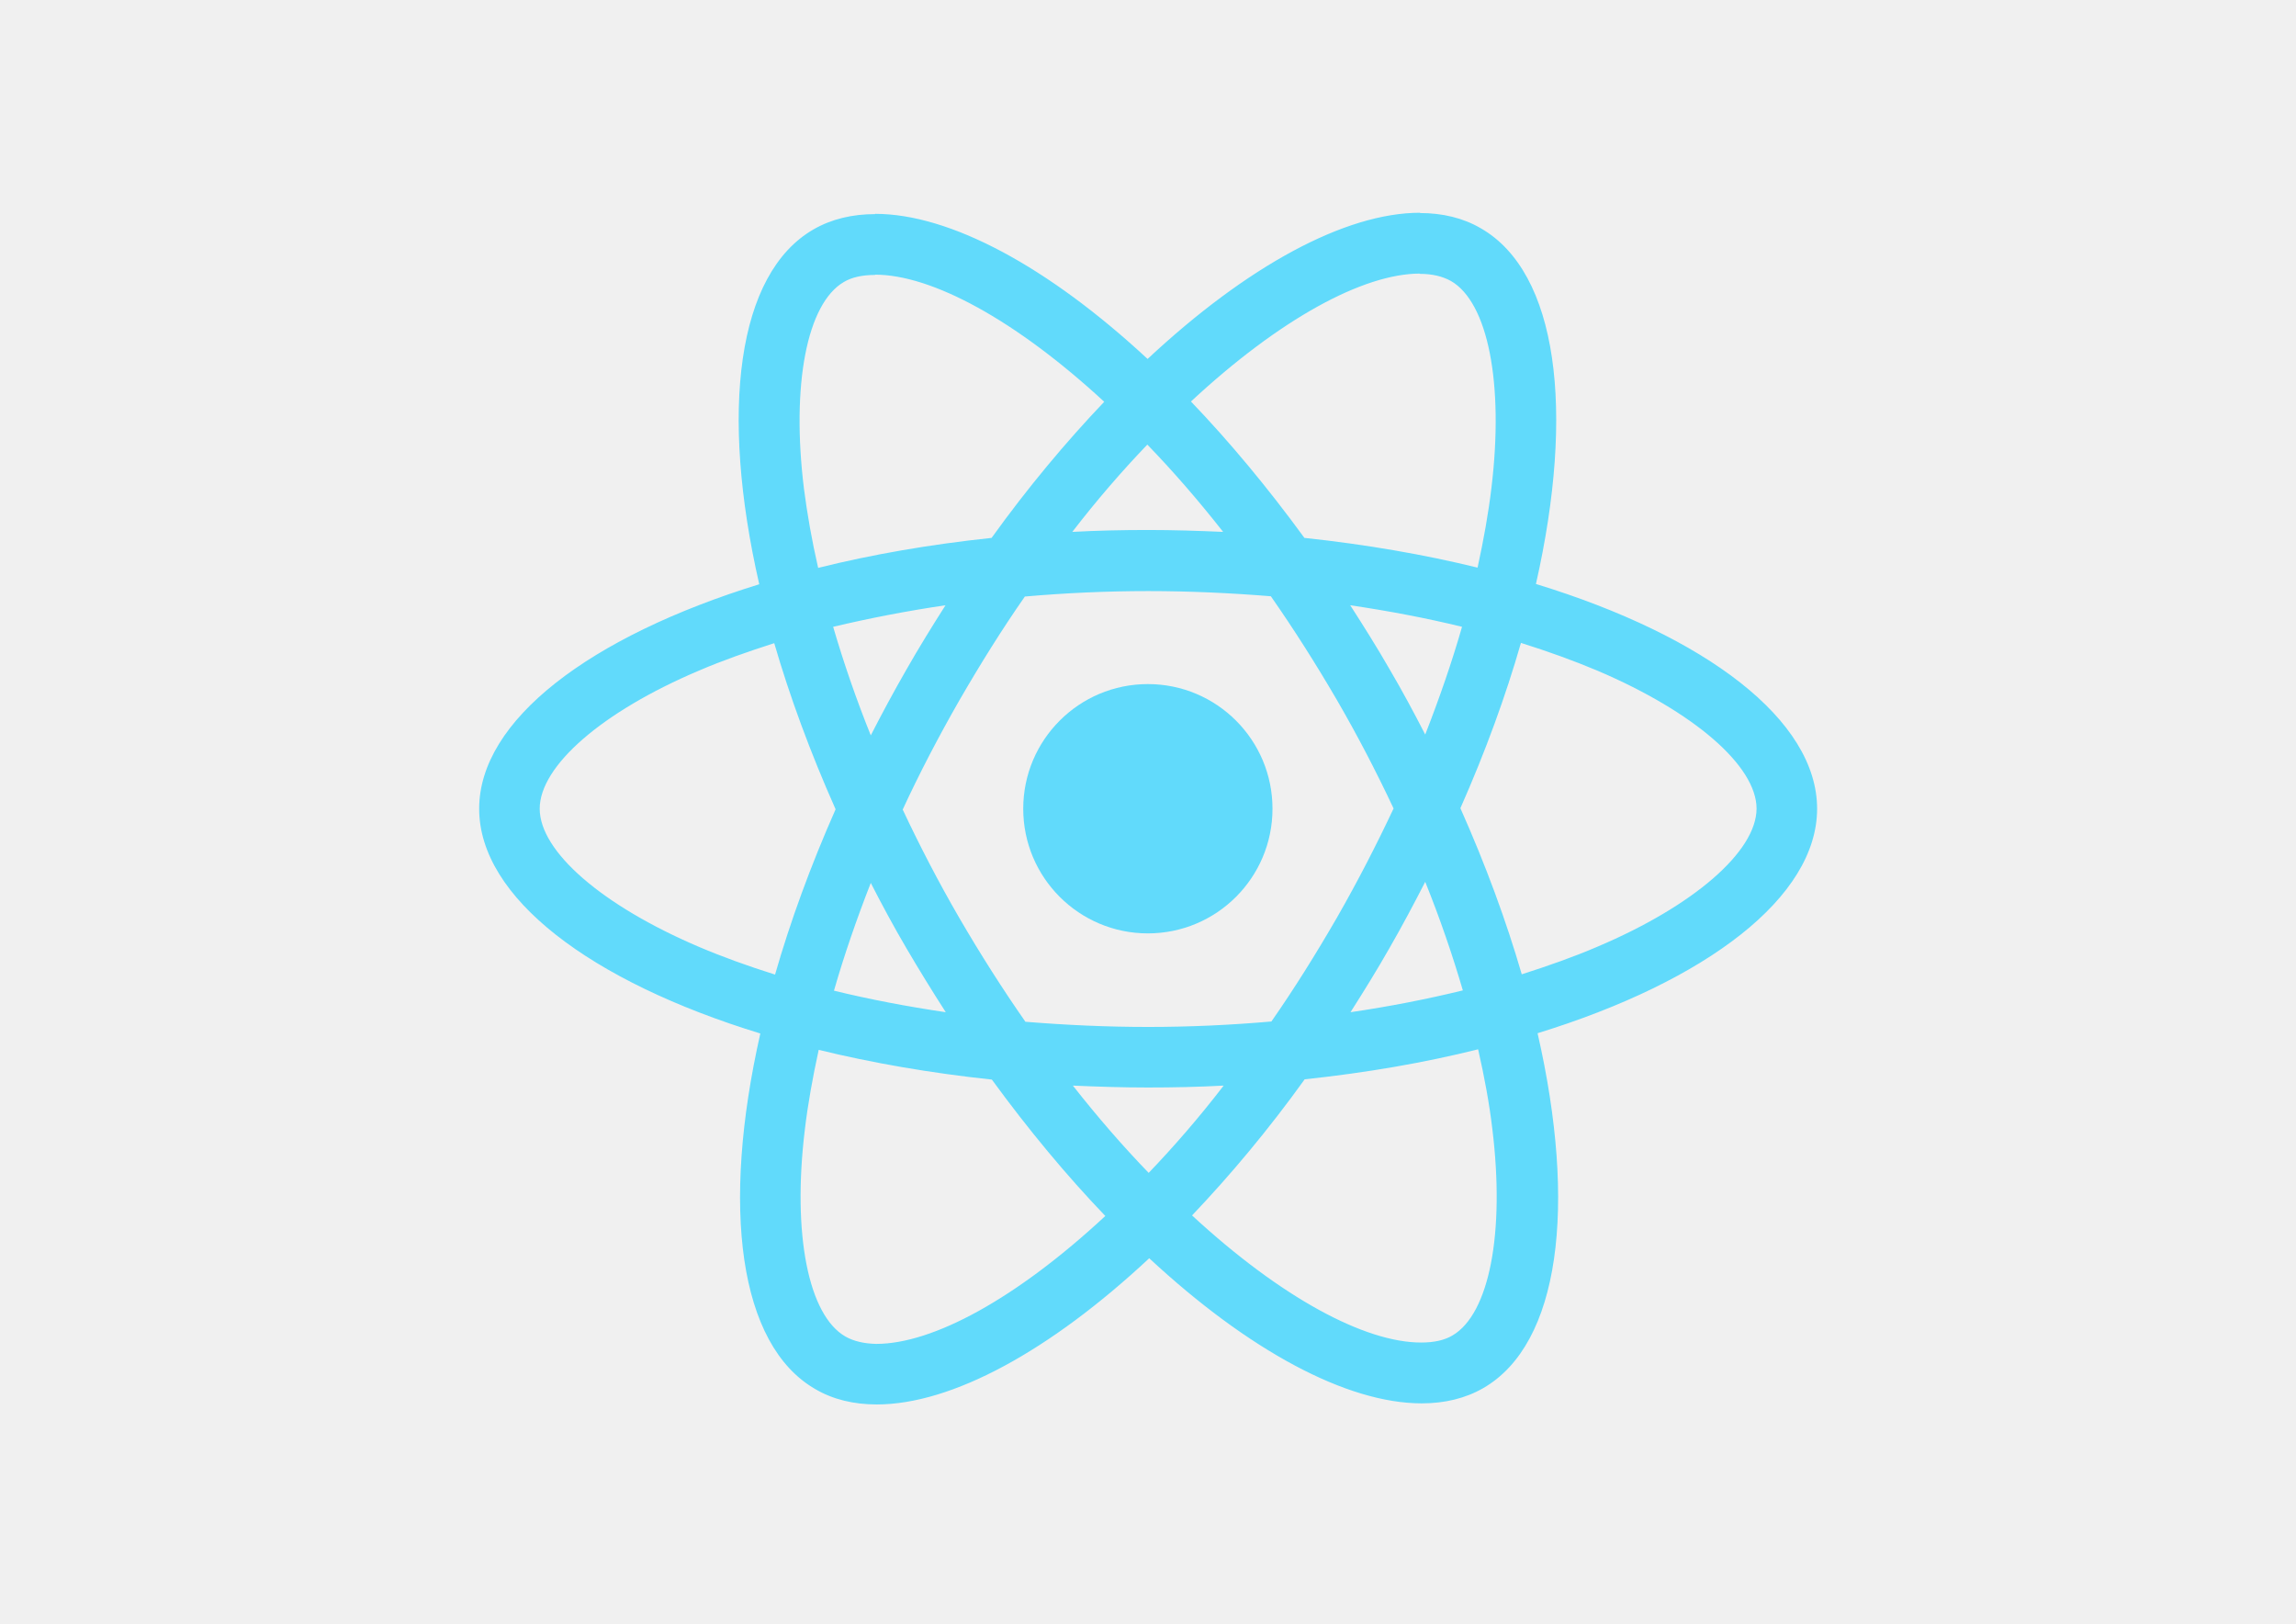
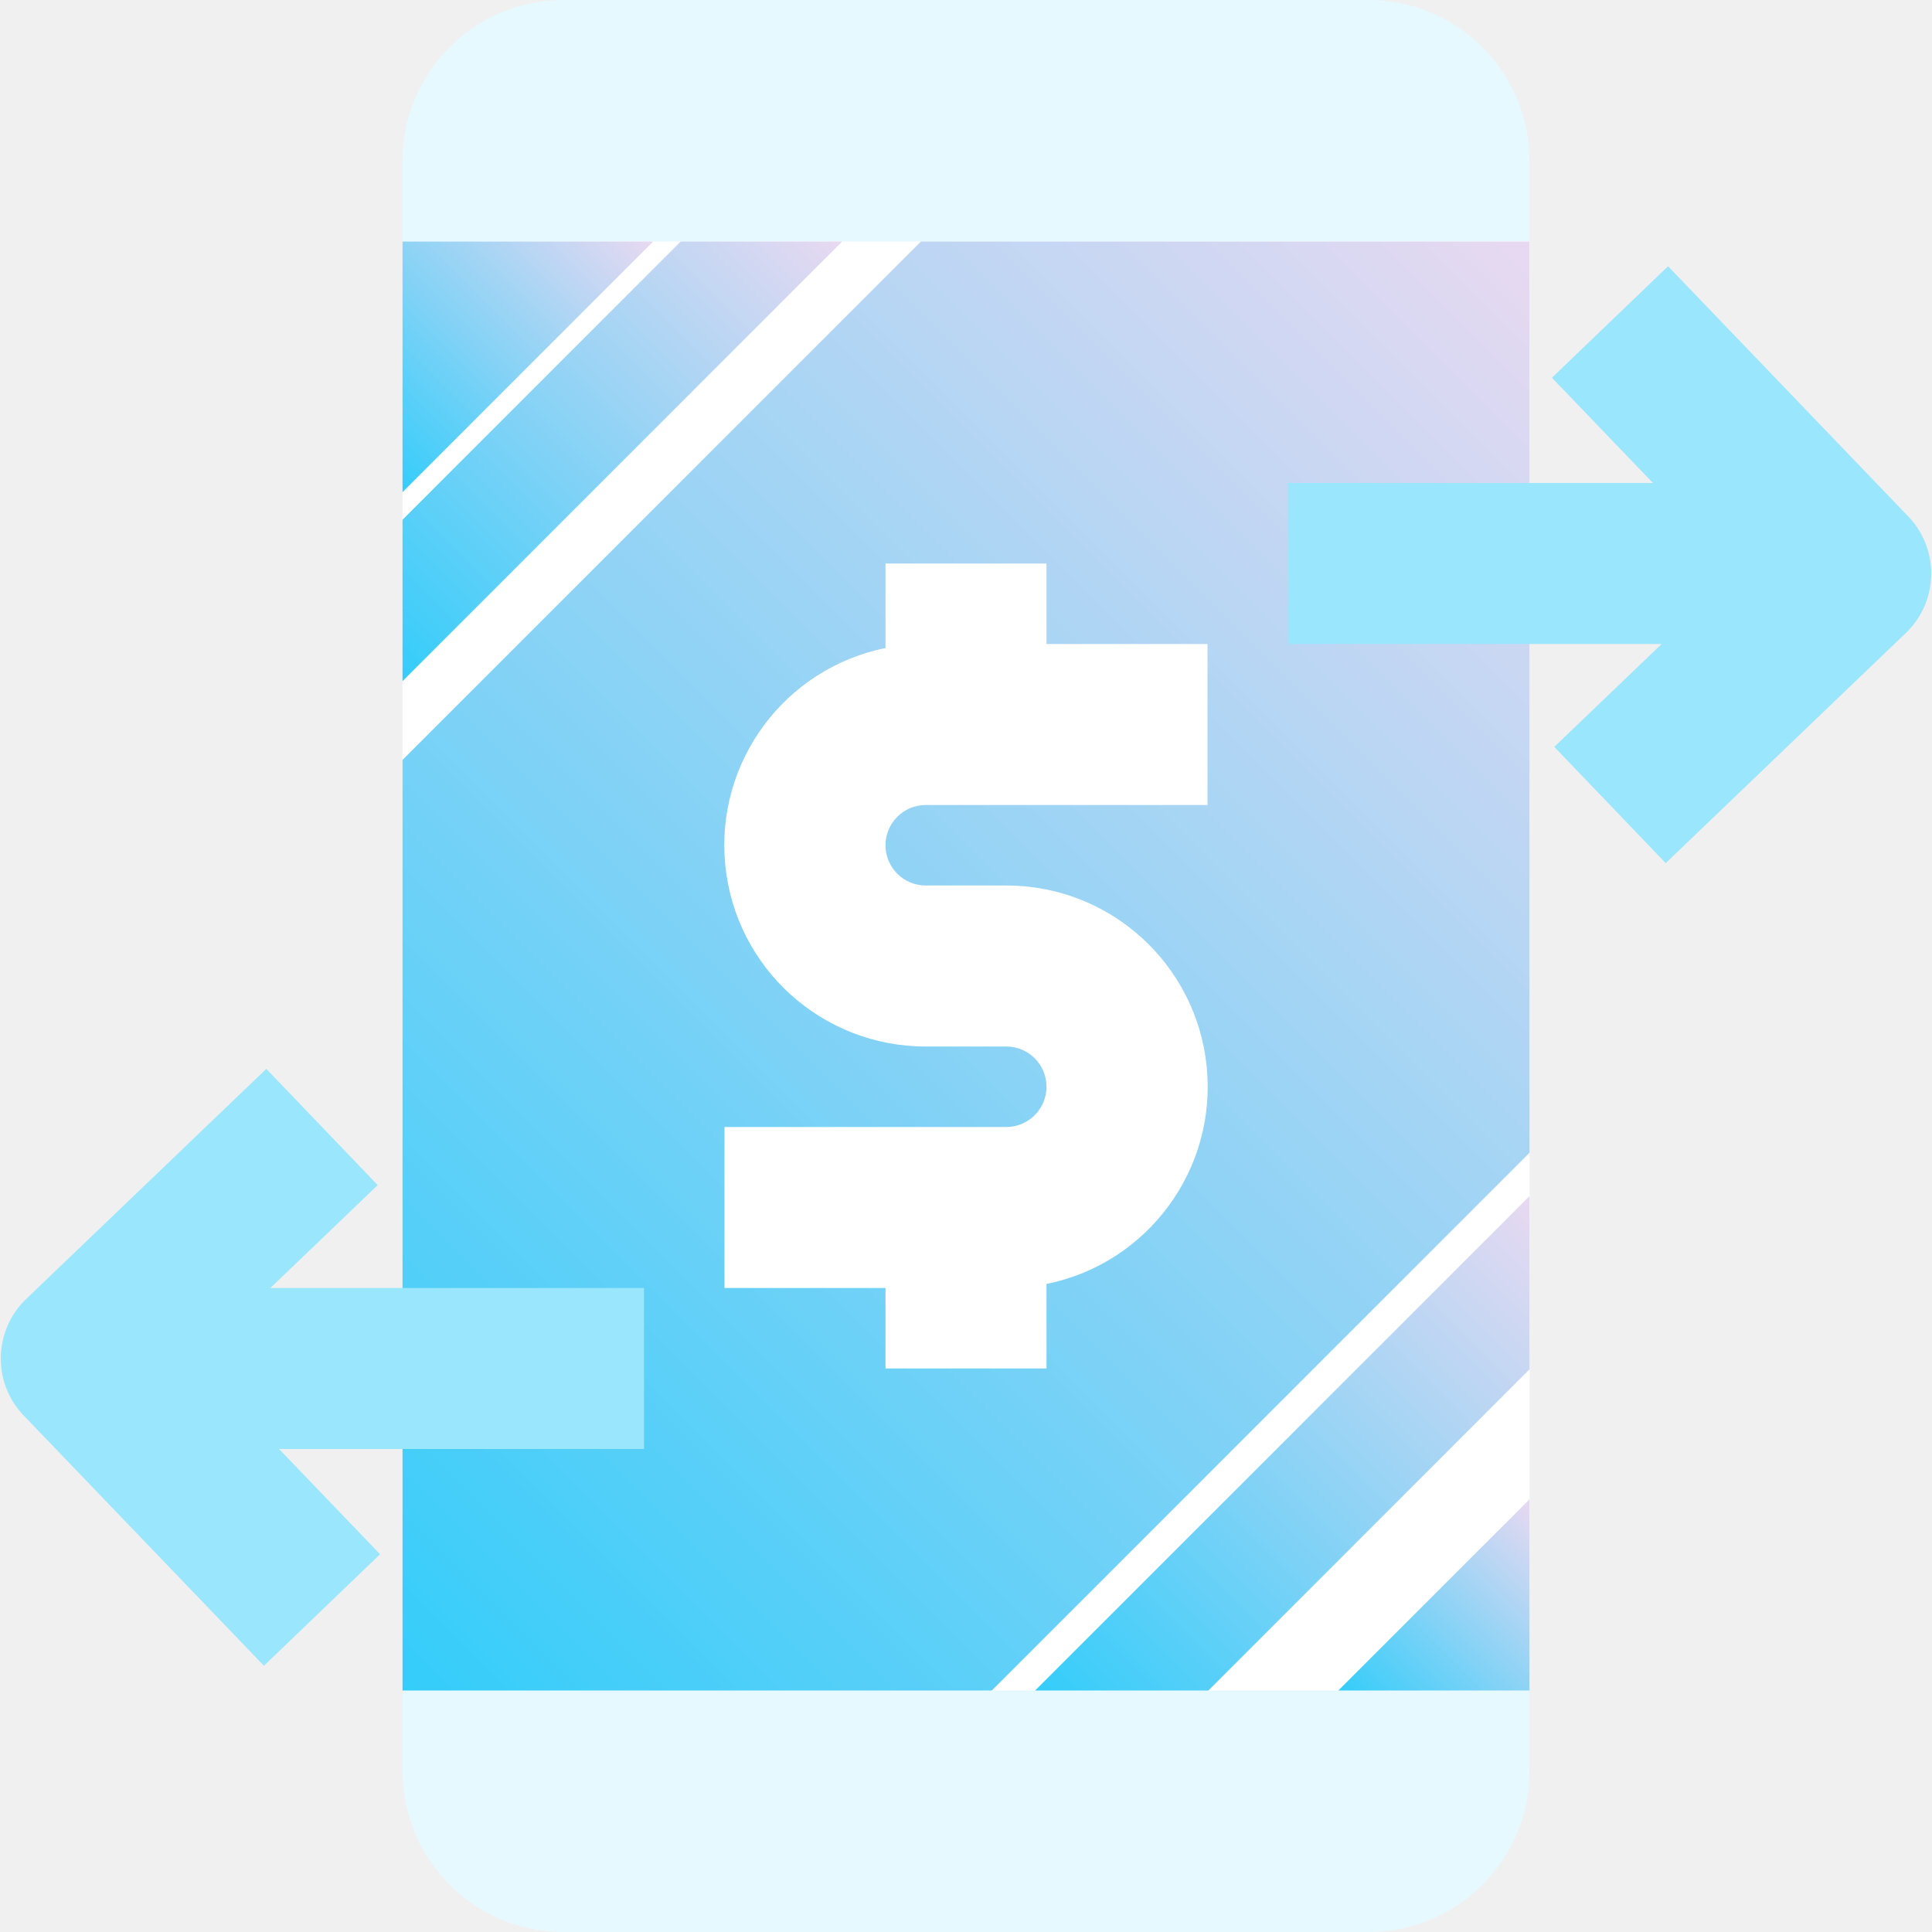
- <svg xmlns="http://www.w3.org/2000/svg" viewBox="0 0 841.9 595.3">
-   <g fill="#61DAFB">
-     <path d="M666.3 296.5c0-32.5-40.7-63.3-103.1-82.4 14.4-63.6 8-114.2-20.2-130.4-6.5-3.8-14.1-5.6-22.4-5.6v22.3c4.6 0 8.3.9 11.4 2.6 13.6 7.8 19.5 37.5 14.9 75.7-1.1 9.4-2.9 19.3-5.1 29.4-19.6-4.8-41-8.5-63.5-10.9-13.5-18.5-27.5-35.3-41.6-50 32.6-30.3 63.2-46.9 84-46.9V78c-27.5 0-63.5 19.6-99.9 53.6-36.4-33.8-72.4-53.2-99.9-53.2v22.3c20.7 0 51.4 16.5 84 46.6-14 14.7-28 31.4-41.3 49.9-22.6 2.4-44 6.1-63.6 11-2.3-10-4-19.7-5.2-29-4.7-38.2 1.1-67.9 14.6-75.8 3-1.8 6.9-2.6 11.5-2.6V78.5c-8.4 0-16 1.8-22.6 5.6-28.1 16.2-34.4 66.7-19.9 130.1-62.2 19.2-102.7 49.9-102.7 82.3 0 32.5 40.7 63.3 103.1 82.4-14.4 63.6-8 114.2 20.2 130.4 6.5 3.8 14.1 5.6 22.5 5.6 27.5 0 63.5-19.6 99.9-53.6 36.4 33.8 72.4 53.2 99.9 53.2 8.4 0 16-1.8 22.6-5.6 28.1-16.2 34.4-66.7 19.9-130.1 62-19.1 102.5-49.9 102.5-82.3zm-130.2-66.7c-3.7 12.9-8.3 26.2-13.5 39.5-4.1-8-8.4-16-13.1-24-4.6-8-9.5-15.8-14.4-23.4 14.2 2.1 27.9 4.7 41 7.9zm-45.8 106.5c-7.8 13.5-15.8 26.3-24.1 38.2-14.9 1.3-30 2-45.2 2-15.1 0-30.2-.7-45-1.9-8.3-11.9-16.4-24.6-24.2-38-7.6-13.1-14.5-26.4-20.8-39.8 6.2-13.4 13.2-26.8 20.7-39.9 7.8-13.5 15.8-26.3 24.1-38.2 14.9-1.3 30-2 45.2-2 15.1 0 30.2.7 45 1.9 8.3 11.9 16.4 24.6 24.2 38 7.6 13.1 14.5 26.4 20.8 39.8-6.3 13.4-13.2 26.8-20.7 39.9zm32.3-13c5.4 13.4 10 26.8 13.8 39.8-13.1 3.2-26.9 5.9-41.2 8 4.9-7.7 9.8-15.6 14.4-23.7 4.6-8 8.9-16.1 13-24.1zM421.2 430c-9.3-9.6-18.6-20.3-27.8-32 9 .4 18.2.7 27.5.7 9.4 0 18.7-.2 27.8-.7-9 11.7-18.3 22.4-27.5 32zm-74.4-58.9c-14.2-2.1-27.9-4.7-41-7.9 3.7-12.9 8.3-26.2 13.5-39.5 4.1 8 8.4 16 13.1 24 4.7 8 9.5 15.8 14.4 23.4zM420.7 163c9.3 9.6 18.6 20.3 27.8 32-9-.4-18.2-.7-27.5-.7-9.4 0-18.7.2-27.8.7 9-11.7 18.3-22.4 27.5-32zm-74 58.9c-4.9 7.7-9.8 15.6-14.4 23.7-4.6 8-8.9 16-13 24-5.4-13.4-10-26.8-13.8-39.8 13.1-3.1 26.9-5.8 41.2-7.9zm-90.5 125.2c-35.4-15.1-58.3-34.9-58.3-50.6 0-15.7 22.9-35.6 58.3-50.6 8.6-3.7 18-7 27.7-10.1 5.7 19.6 13.2 40 22.5 60.9-9.2 20.8-16.6 41.1-22.2 60.6-9.9-3.1-19.3-6.5-28-10.2zM310 490c-13.6-7.8-19.5-37.5-14.9-75.7 1.1-9.4 2.9-19.3 5.1-29.4 19.6 4.8 41 8.5 63.5 10.9 13.5 18.5 27.5 35.3 41.6 50-32.6 30.3-63.2 46.9-84 46.9-4.5-.1-8.3-1-11.3-2.7zm237.2-76.2c4.7 38.2-1.1 67.9-14.6 75.8-3 1.8-6.9 2.6-11.5 2.6-20.7 0-51.4-16.5-84-46.6 14-14.7 28-31.4 41.3-49.9 22.6-2.4 44-6.1 63.6-11 2.3 10.1 4.1 19.8 5.2 29.1zm38.5-66.7c-8.6 3.7-18 7-27.7 10.1-5.7-19.6-13.2-40-22.5-60.9 9.2-20.8 16.6-41.1 22.2-60.6 9.9 3.1 19.3 6.5 28.1 10.2 35.4 15.1 58.3 34.9 58.3 50.6-.1 15.7-23 35.6-58.4 50.6zM320.8 78.4z" />
-     <circle cx="420.9" cy="296.5" r="45.7" />
-     <path d="M520.5 78.1z" />
+ <svg xmlns="http://www.w3.org/2000/svg" xmlns:xlink="http://www.w3.org/1999/xlink" height="512" viewBox="0 0 192 192" width="512">
+   <linearGradient id="New_Gradient_Swatch_1" gradientUnits="userSpaceOnUse" x1="31.522" x2="159.522" y1="159.522" y2="31.522">
+     <stop offset="0" stop-color="#34cdfa" />
+     <stop offset="1" stop-color="#e8d9f1" />
+   </linearGradient>
+   <linearGradient id="New_Gradient_Swatch_1-2" x1="35.989" x2="79.685" xlink:href="#New_Gradient_Swatch_1" y1="63.685" y2="19.989" />
+   <linearGradient id="New_Gradient_Swatch_1-3" x1="33.772" x2="58.685" xlink:href="#New_Gradient_Swatch_1" y1="42.685" y2="17.772" />
+   <linearGradient id="New_Gradient_Swatch_1-4" x1="107.174" x2="156.304" xlink:href="#New_Gradient_Swatch_1" y1="172.304" y2="123.174" />
+   <linearGradient id="New_Gradient_Swatch_1-5" x1="137.75" x2="156.75" xlink:href="#New_Gradient_Swatch_1" y1="172.75" y2="153.75" />
+   <g id="_17-transfer" data-name="17-transfer">
+     <g id="Flat">
+       <rect fill="#e6f9fe" height="192" rx="16" width="112" x="40" />
+       <path d="m40 24h112v144h-112z" fill="#fff" />
+       <path d="m91.522 24-51.522 51.522v92.478h58.565l53.435-53.435v-90.565z" fill="url(#New_Gradient_Swatch_1)" />
+       <path d="m67.652 24-27.652 27.652v16.044l43.696-43.696z" fill="url(#New_Gradient_Swatch_1-2)" />
+       <path d="m40 24v24.913l24.913-24.913z" fill="url(#New_Gradient_Swatch_1-3)" />
+       <path d="m102.87 168h17.217l31.913-31.913v-17.217z" fill="url(#New_Gradient_Swatch_1-4)" />
+       <path d="m152 168v-19l-19 19z" fill="url(#New_Gradient_Swatch_1-5)" />
+       <path d="m92 80h28v-16h-16v-8h-16v8.4a20 20 0 0 0 4 39.6h8a4 4 0 0 1 0 8h-28v16h16v8h16v-8.4a20 20 0 0 0 -4-39.6h-8a4 4 0 0 1 0-8z" fill="#fff" />
+       <g fill="#99e6fd">
+         <path d="m189.771 51.46-24-25-11.542 11.08 10.041 10.46h-36.27v16h37.133l-10.668 10.224 11.07 11.552 24-23a8.2 8.2 0 0 0 .236-11.316z" />
+         <path d="m64 128h-37.133l10.668-10.224-11.07-11.552-24 23a8.2 8.2 0 0 0 -.236 11.316l24 25 11.542-11.08-10.041-10.46h36.27z" />
+       </g>
+     </g>
  </g>
</svg>
